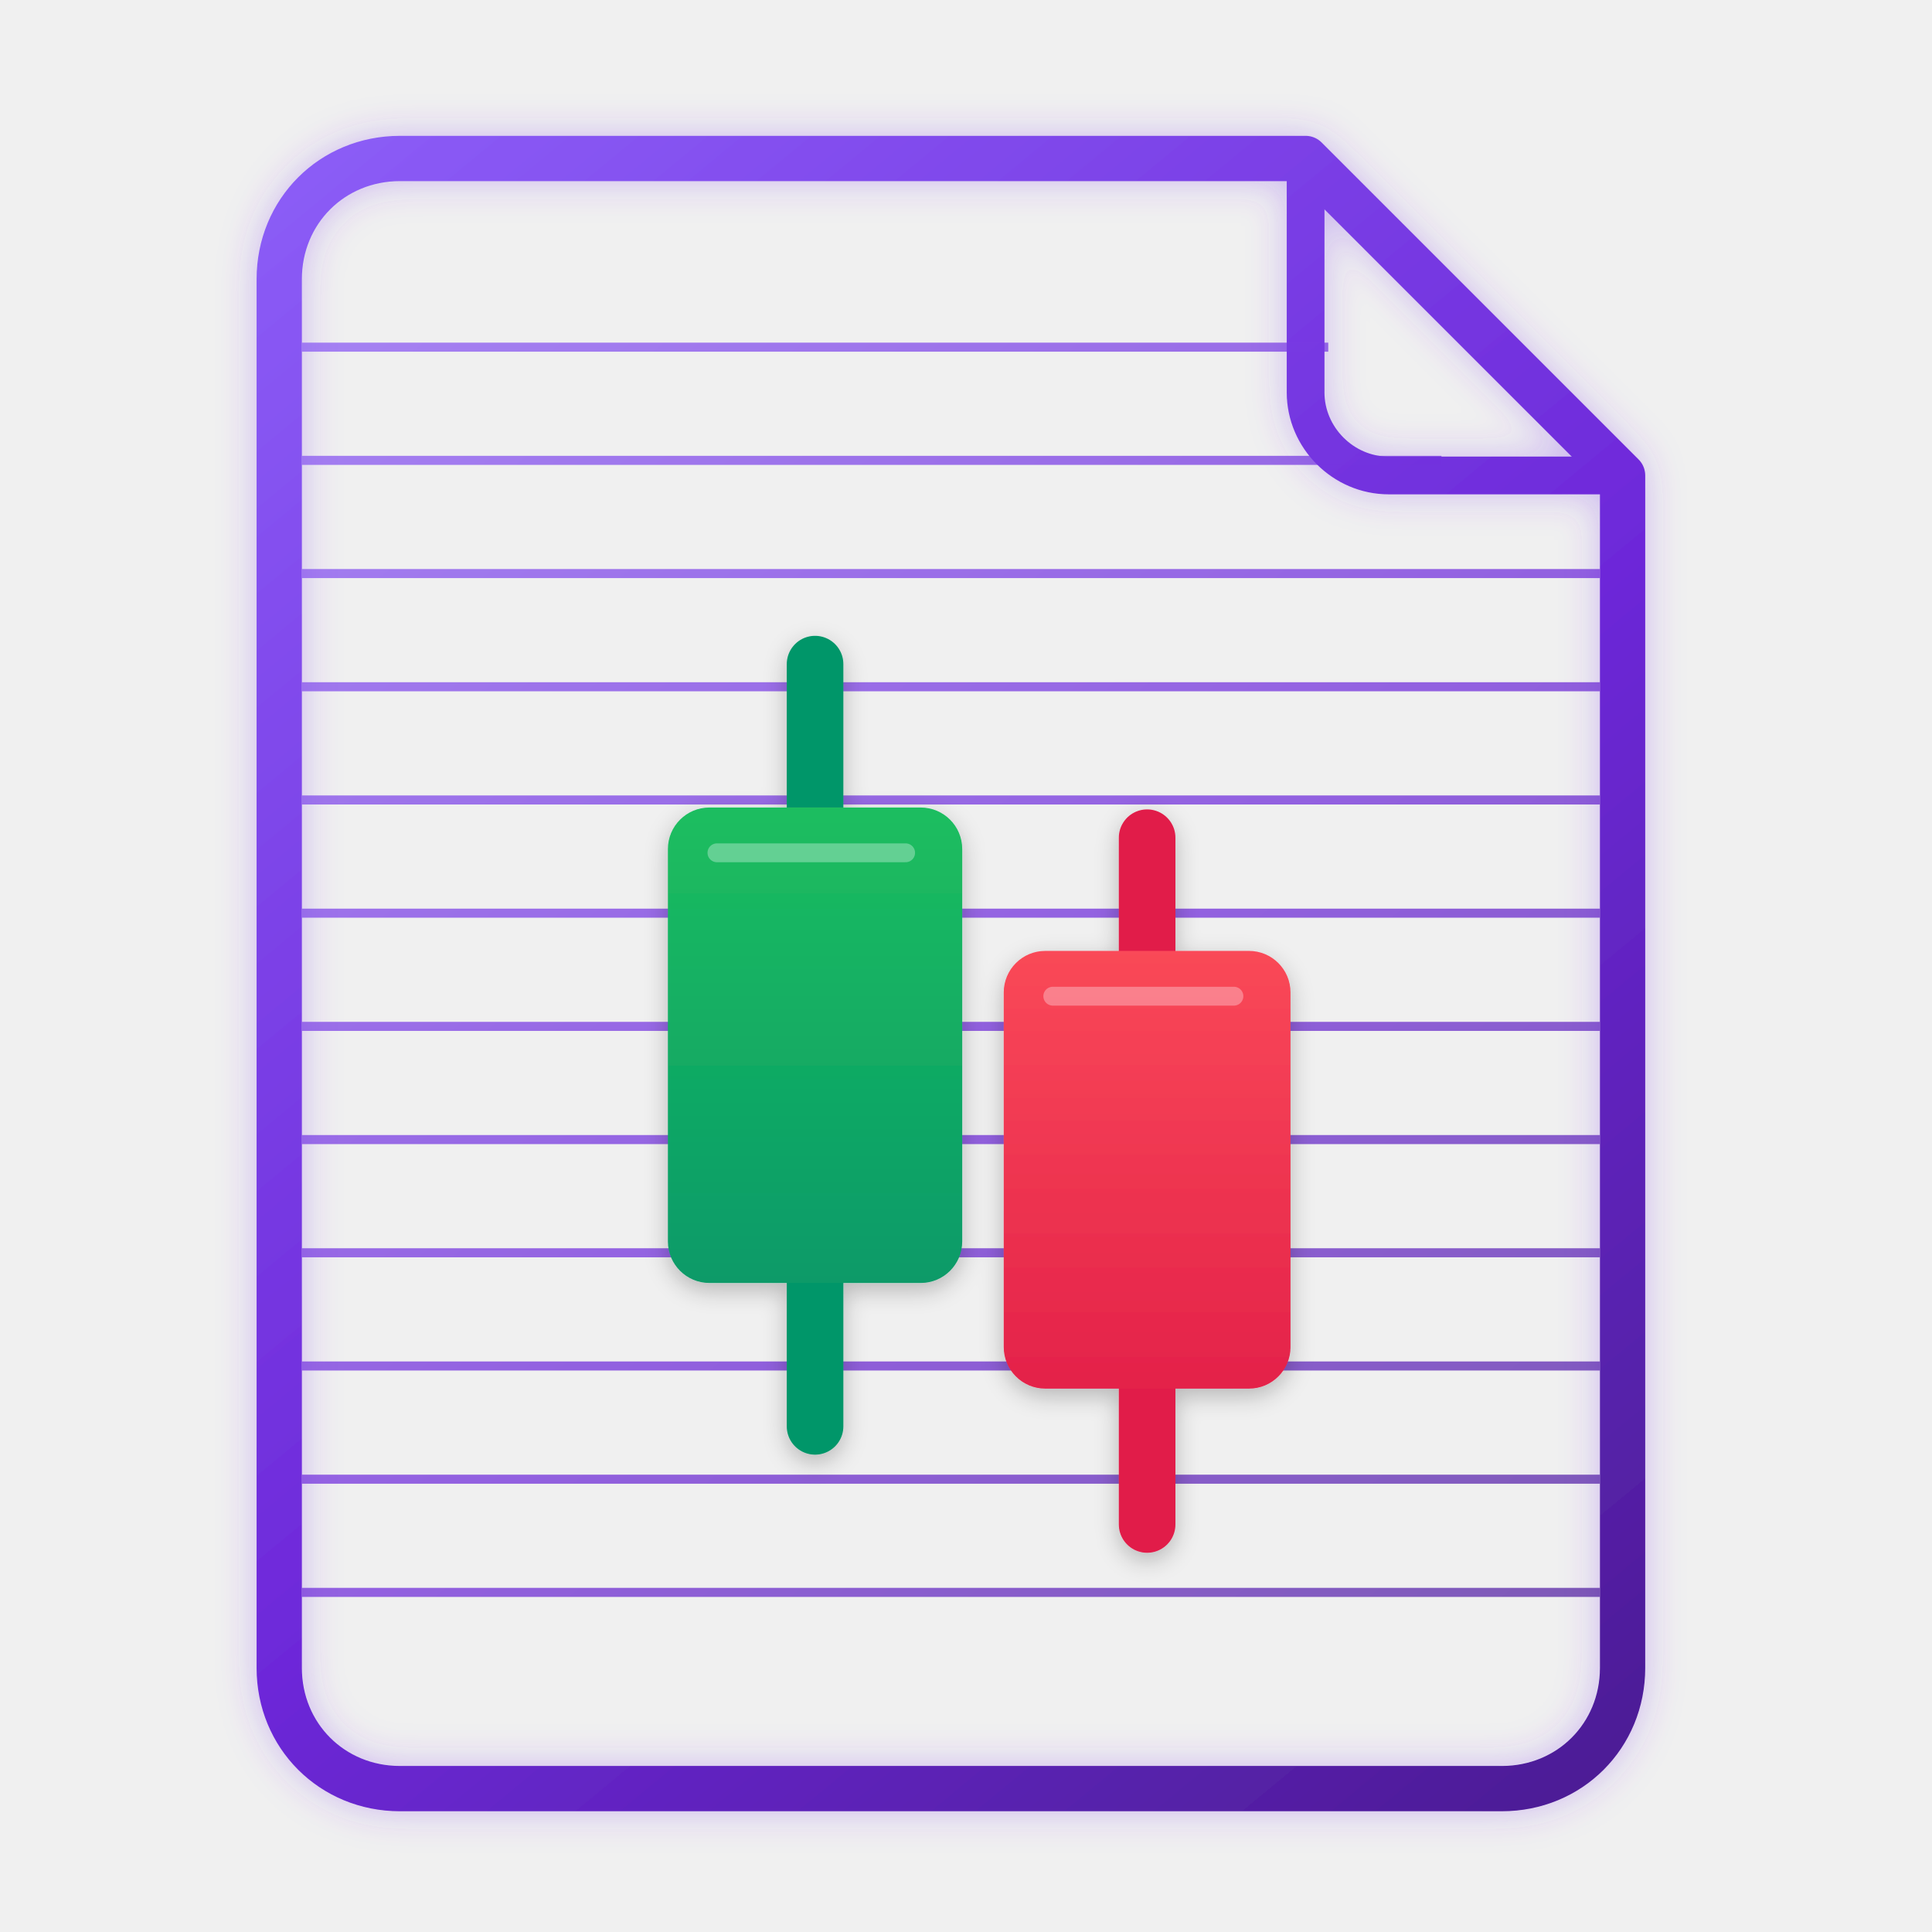
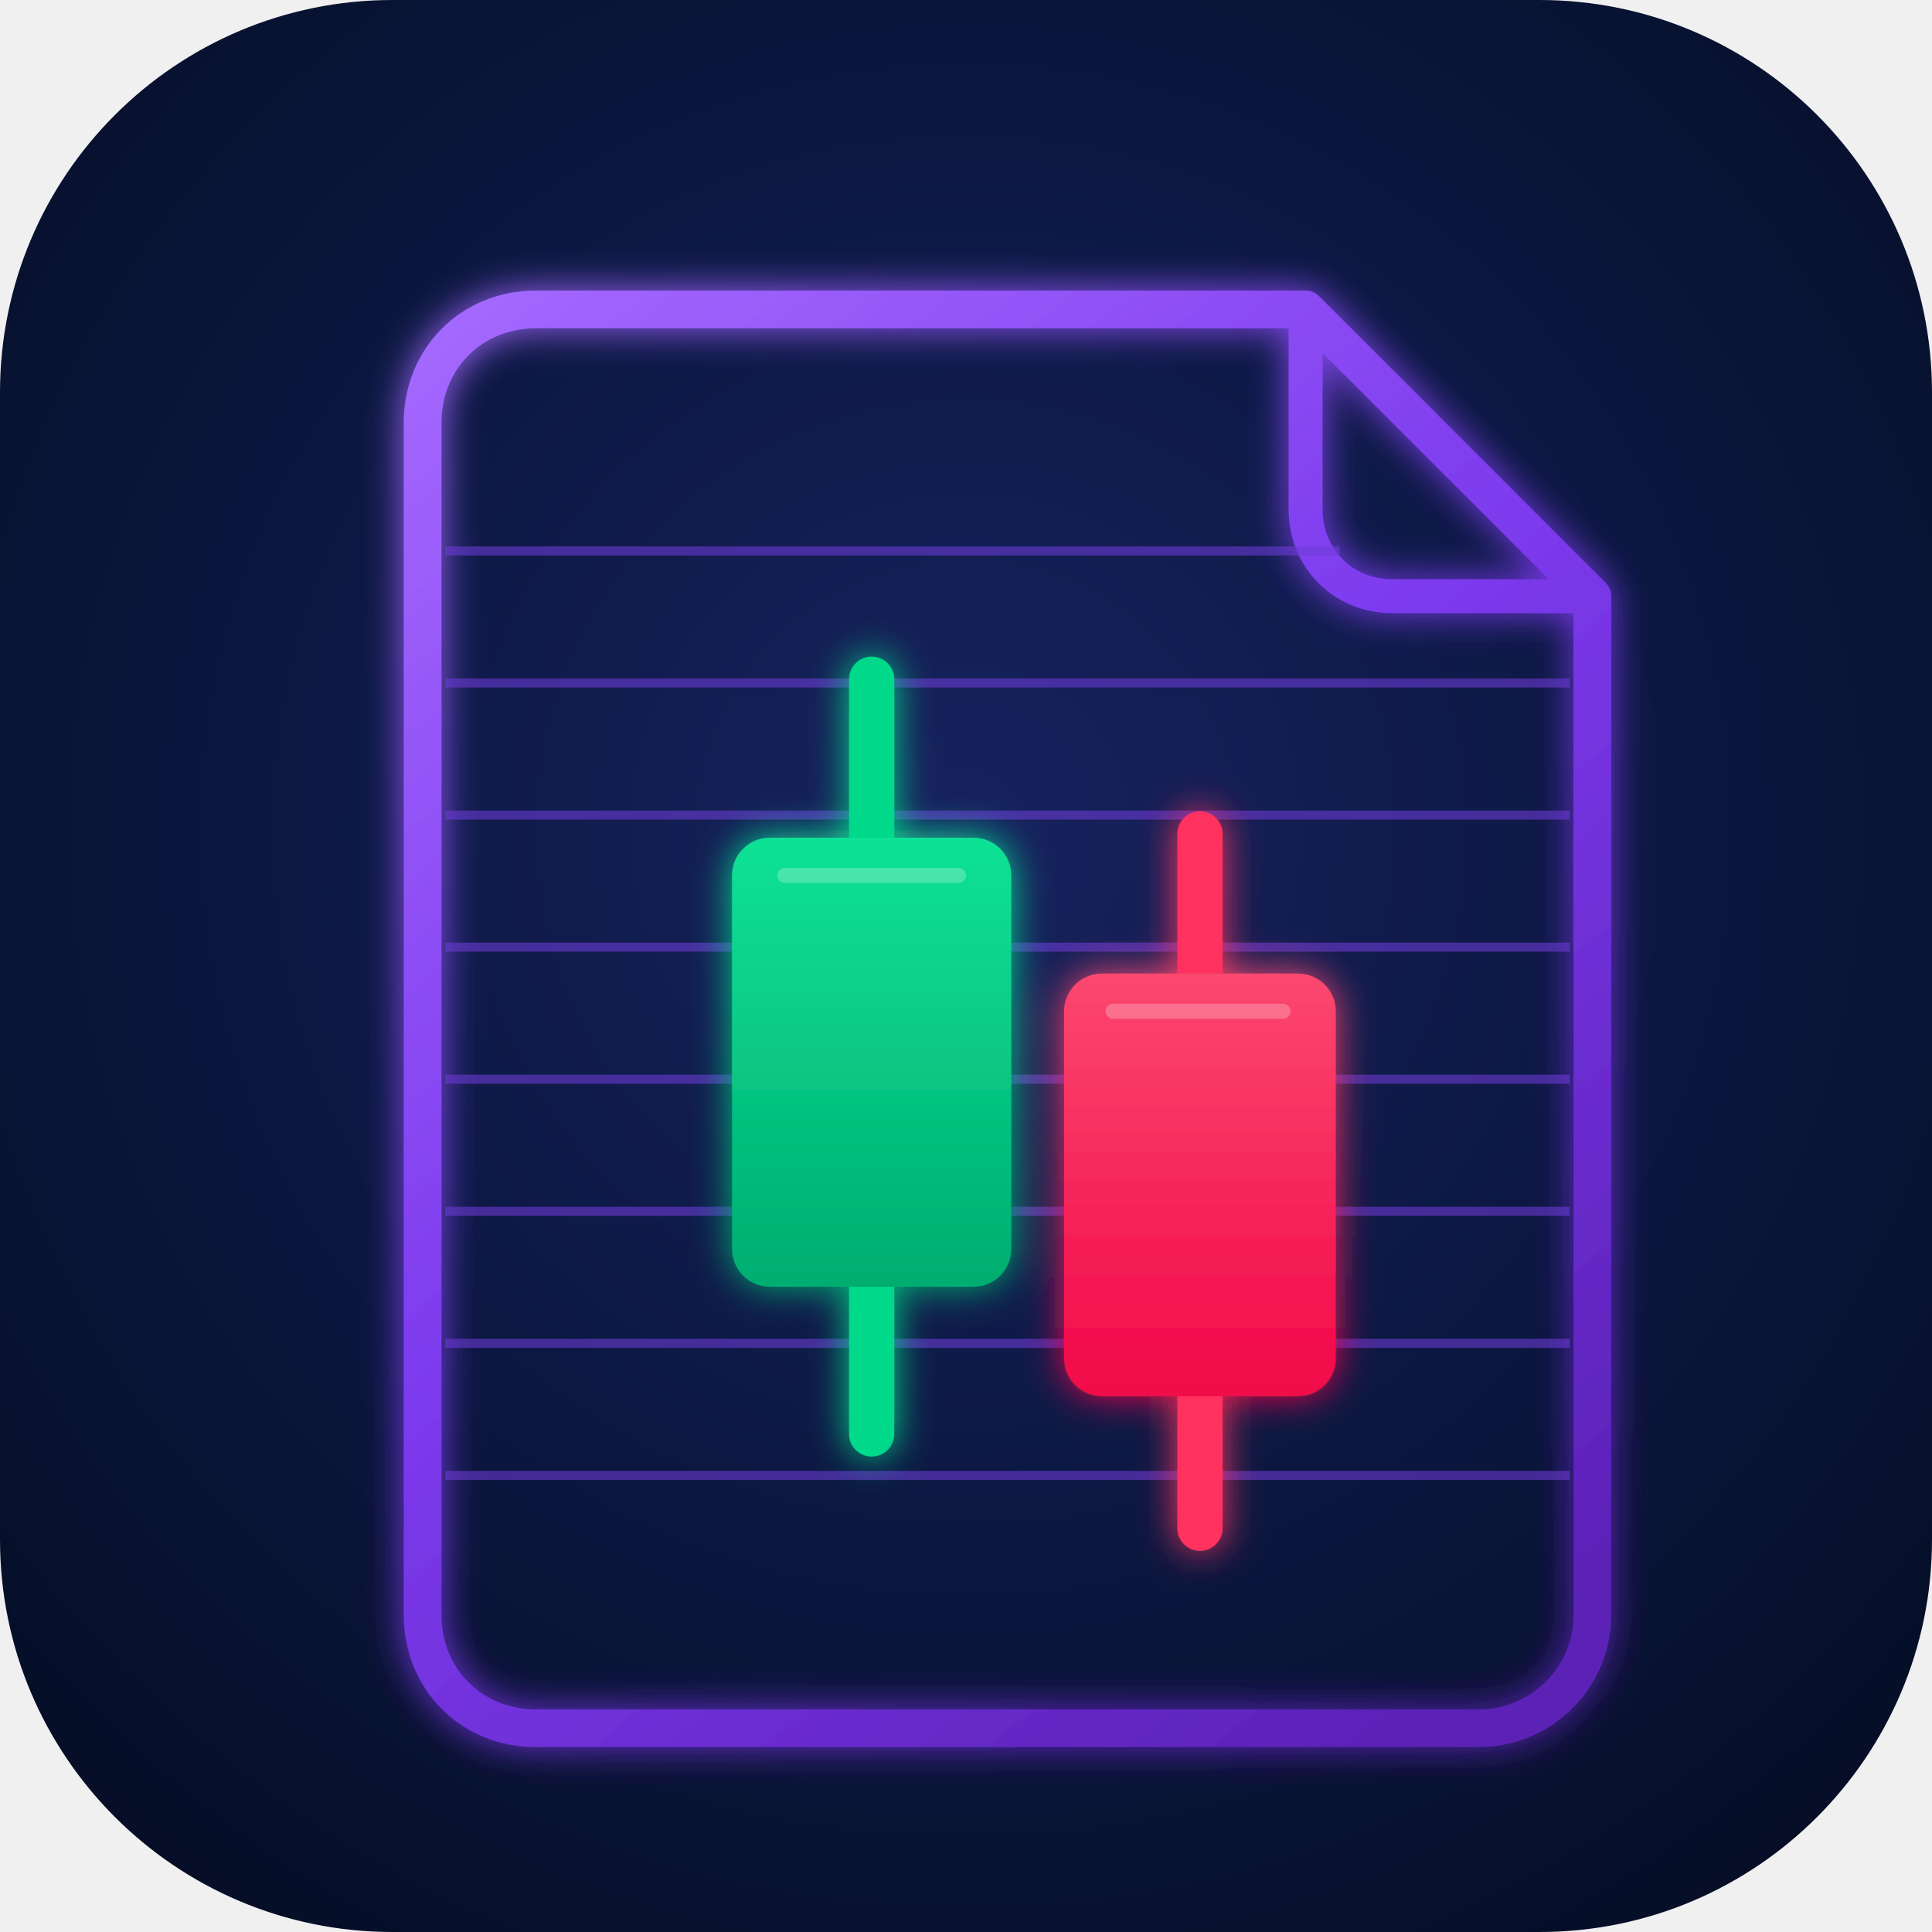
<svg xmlns="http://www.w3.org/2000/svg" viewBox="0 0 512 512" role="img" aria-label="PaperTrade IN logo">
  <defs>
-     <linearGradient id="violet" x1="82" y1="44" x2="432" y2="468" gradientUnits="userSpaceOnUse">
-       <stop offset="0" stop-color="#8b5cf6" />
-       <stop offset="0.55" stop-color="#6d28d9" />
-       <stop offset="1" stop-color="#4c1d95" />
+     <radialGradient id="bg" cx="50%" cy="43%" r="72%">
+       <stop stop-color="#17225f" />
+       <stop offset=".52" stop-color="#0b1740" />
+       <stop offset="1" stop-color="#050d22" />
+     </radialGradient>
+     <linearGradient id="violet" x1="110" y1="74" x2="404" y2="438" gradientUnits="userSpaceOnUse">
+       <stop stop-color="#a66bff" />
+       <stop offset=".5" stop-color="#7c3aed" />
+       <stop offset="1" stop-color="#5b21b6" />
    </linearGradient>
-     <linearGradient id="bull" x1="0" y1="188" x2="0" y2="354" gradientUnits="userSpaceOnUse">
-       <stop offset="0" stop-color="#22c55e" />
-       <stop offset="1" stop-color="#059669" />
+     <linearGradient id="bull" x1="0" y1="190" x2="0" y2="350" gradientUnits="userSpaceOnUse">
+       <stop stop-color="#11f0a0" />
+       <stop offset="1" stop-color="#00a96e" />
    </linearGradient>
-     <linearGradient id="bear" x1="0" y1="224" x2="0" y2="382" gradientUnits="userSpaceOnUse">
-       <stop offset="0" stop-color="#ff525b" />
-       <stop offset="1" stop-color="#e11d48" />
+     <linearGradient id="bear" x1="0" y1="220" x2="0" y2="382" gradientUnits="userSpaceOnUse">
+       <stop stop-color="#ff5e7c" />
+       <stop offset="1" stop-color="#f00045" />
    </linearGradient>
-     <filter id="pageGlow" x="-20%" y="-20%" width="140%" height="140%">
-       <feGaussianBlur stdDeviation="5" result="blur" />
-       <feFlood flood-color="#7c3aed" flood-opacity="0.30" />
-       <feComposite in2="blur" operator="in" />
+     <filter id="glow" x="-35%" y="-35%" width="170%" height="170%">
+       <feGaussianBlur stdDeviation="5" result="b" />
      <feMerge>
-         <feMergeNode />
-         <feMergeNode in="SourceGraphic" />
-       </feMerge>
-     </filter>
-     <filter id="candleGlow" x="-30%" y="-30%" width="160%" height="160%">
-       <feGaussianBlur in="SourceAlpha" stdDeviation="3" result="blur" />
-       <feOffset dy="2" result="offset" />
-       <feComponentTransfer>
-         <feFuncA type="linear" slope="0.24" />
-       </feComponentTransfer>
-       <feMerge>
-         <feMergeNode />
+         <feMergeNode in="b" />
        <feMergeNode in="SourceGraphic" />
      </feMerge>
    </filter>
  </defs>
-   <g fill="none" stroke="url(#violet)" stroke-linecap="round" stroke-linejoin="round" filter="url(#pageGlow)">
-     <path d="M106 42H346l84 84v316c0 18-14 32-32 32H106c-18 0-32-14-32-32V74c0-18 14-32 32-32Z" stroke-width="12" />
-     <path d="M346 42v62c0 12 10 22 22 22h62" stroke-width="10" />
+   <rect width="512" height="512" rx="104" fill="url(#bg)" />
+   <g fill="none" stroke="url(#violet)" stroke-linecap="round" stroke-linejoin="round" filter="url(#glow)">
+     <path d="M142 82h204l76 76v270c0 17-14 30-30 30H142c-17 0-30-13-30-30V112c0-17 13-30 30-30Z" stroke-width="10" />
+     <path d="M346 82v53c0 13 10 23 23 23h53" stroke-width="9" />
  </g>
-   <g stroke="url(#violet)" stroke-width="2.4" opacity="0.72">
-     <path d="M80 92h272M80 122h302M80 152h344M80 182h344M80 212h344M80 242h344M80 272h344M80 302h344M80 332h344M80 362h344M80 392h344M80 422h344" />
+   <g stroke="#6d3ad6" stroke-width="2.4" opacity=".58">
+     <path d="M118 146h237M118 181h298M118 216h298M118 251h298M118 286h298M118 321h298M118 356h298M118 391h298" />
  </g>
-   <g filter="url(#candleGlow)">
-     <path d="M216 176v202" stroke="#059669" stroke-width="15" stroke-linecap="round" />
-     <rect x="177" y="214" width="78" height="126" rx="11" fill="url(#bull)" />
-     <path d="M304 222v182" stroke="#e11d48" stroke-width="15" stroke-linecap="round" />
-     <rect x="266" y="252" width="76" height="116" rx="11" fill="url(#bear)" />
-     <path d="M190 226h50" stroke="#ffffff" stroke-opacity="0.32" stroke-width="5" stroke-linecap="round" />
-     <path d="M279 264h48" stroke="#ffffff" stroke-opacity="0.32" stroke-width="5" stroke-linecap="round" />
+   <g filter="url(#glow)">
+     <path d="M231 180v200" stroke="#00d88a" stroke-width="12" stroke-linecap="round" />
+     <rect x="194" y="222" width="74" height="119" rx="10" fill="url(#bull)" />
+     <path d="M208 232h46" stroke="#fff" stroke-opacity=".24" stroke-width="4" stroke-linecap="round" />
+     <path d="M318 221v184" stroke="#ff315f" stroke-width="12" stroke-linecap="round" />
+     <rect x="282" y="258" width="72" height="112" rx="10" fill="url(#bear)" />
+     <path d="M295 268h45" stroke="#fff" stroke-opacity=".24" stroke-width="4" stroke-linecap="round" />
  </g>
</svg>
